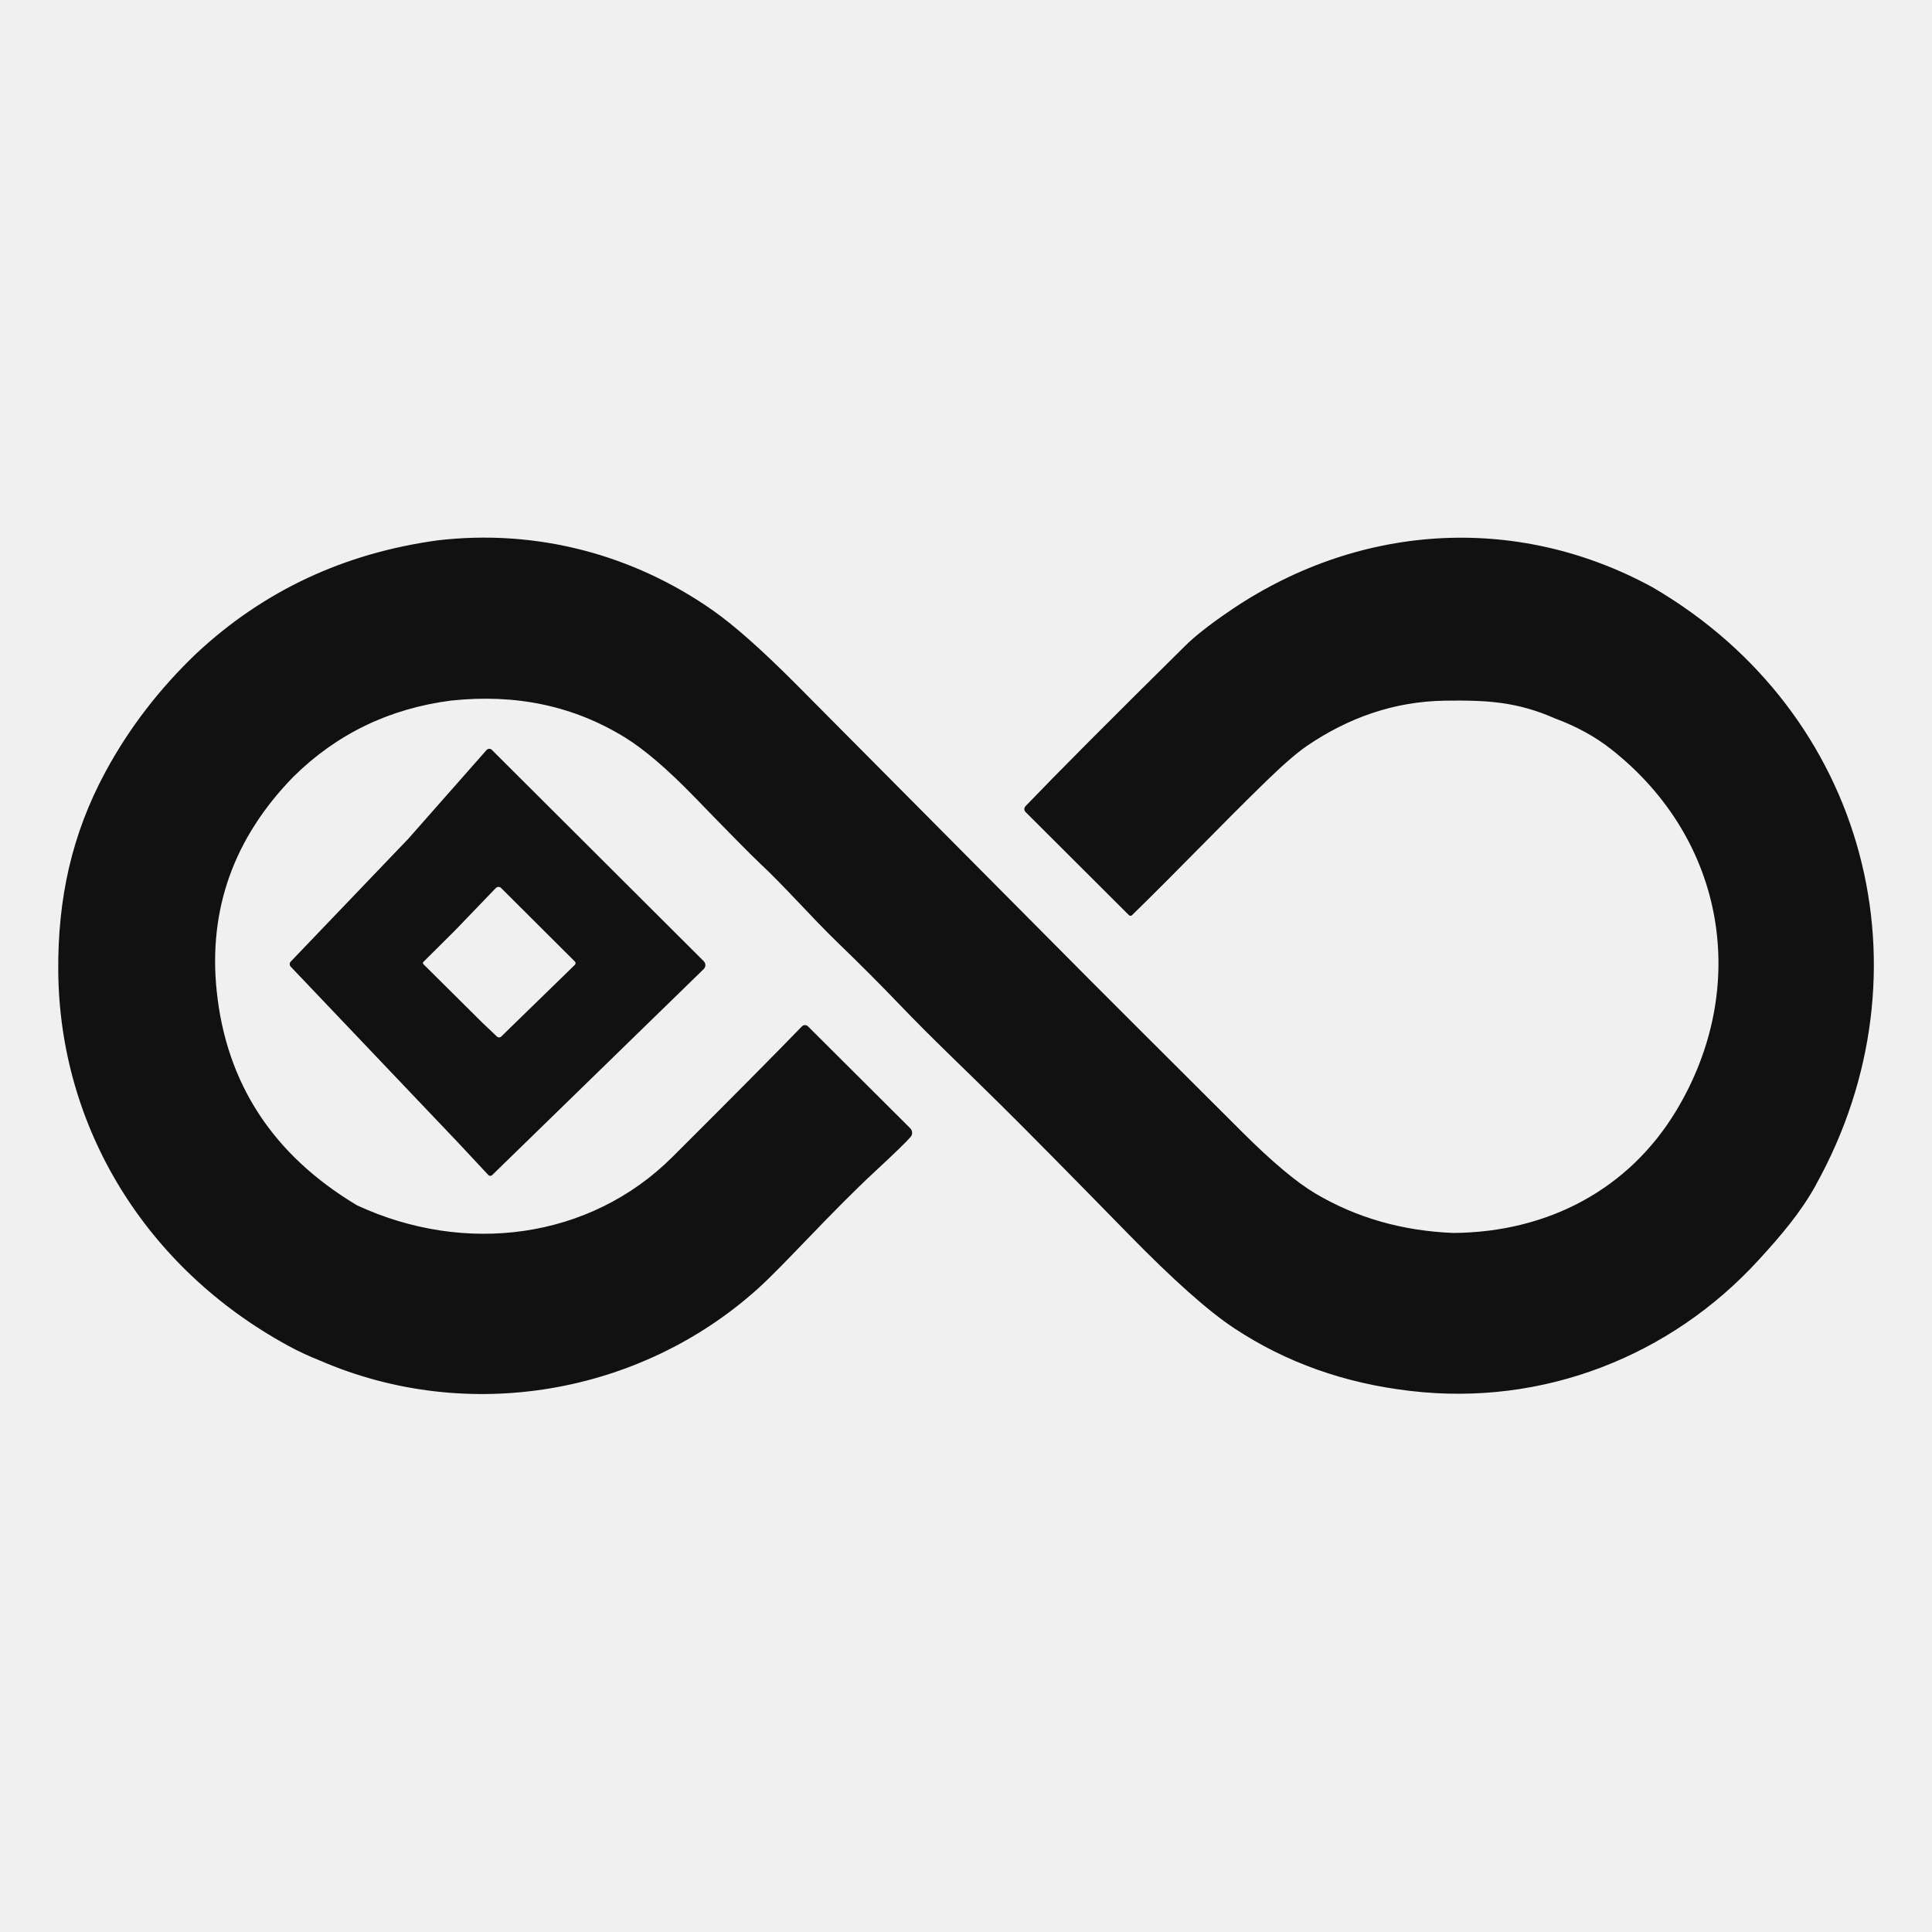
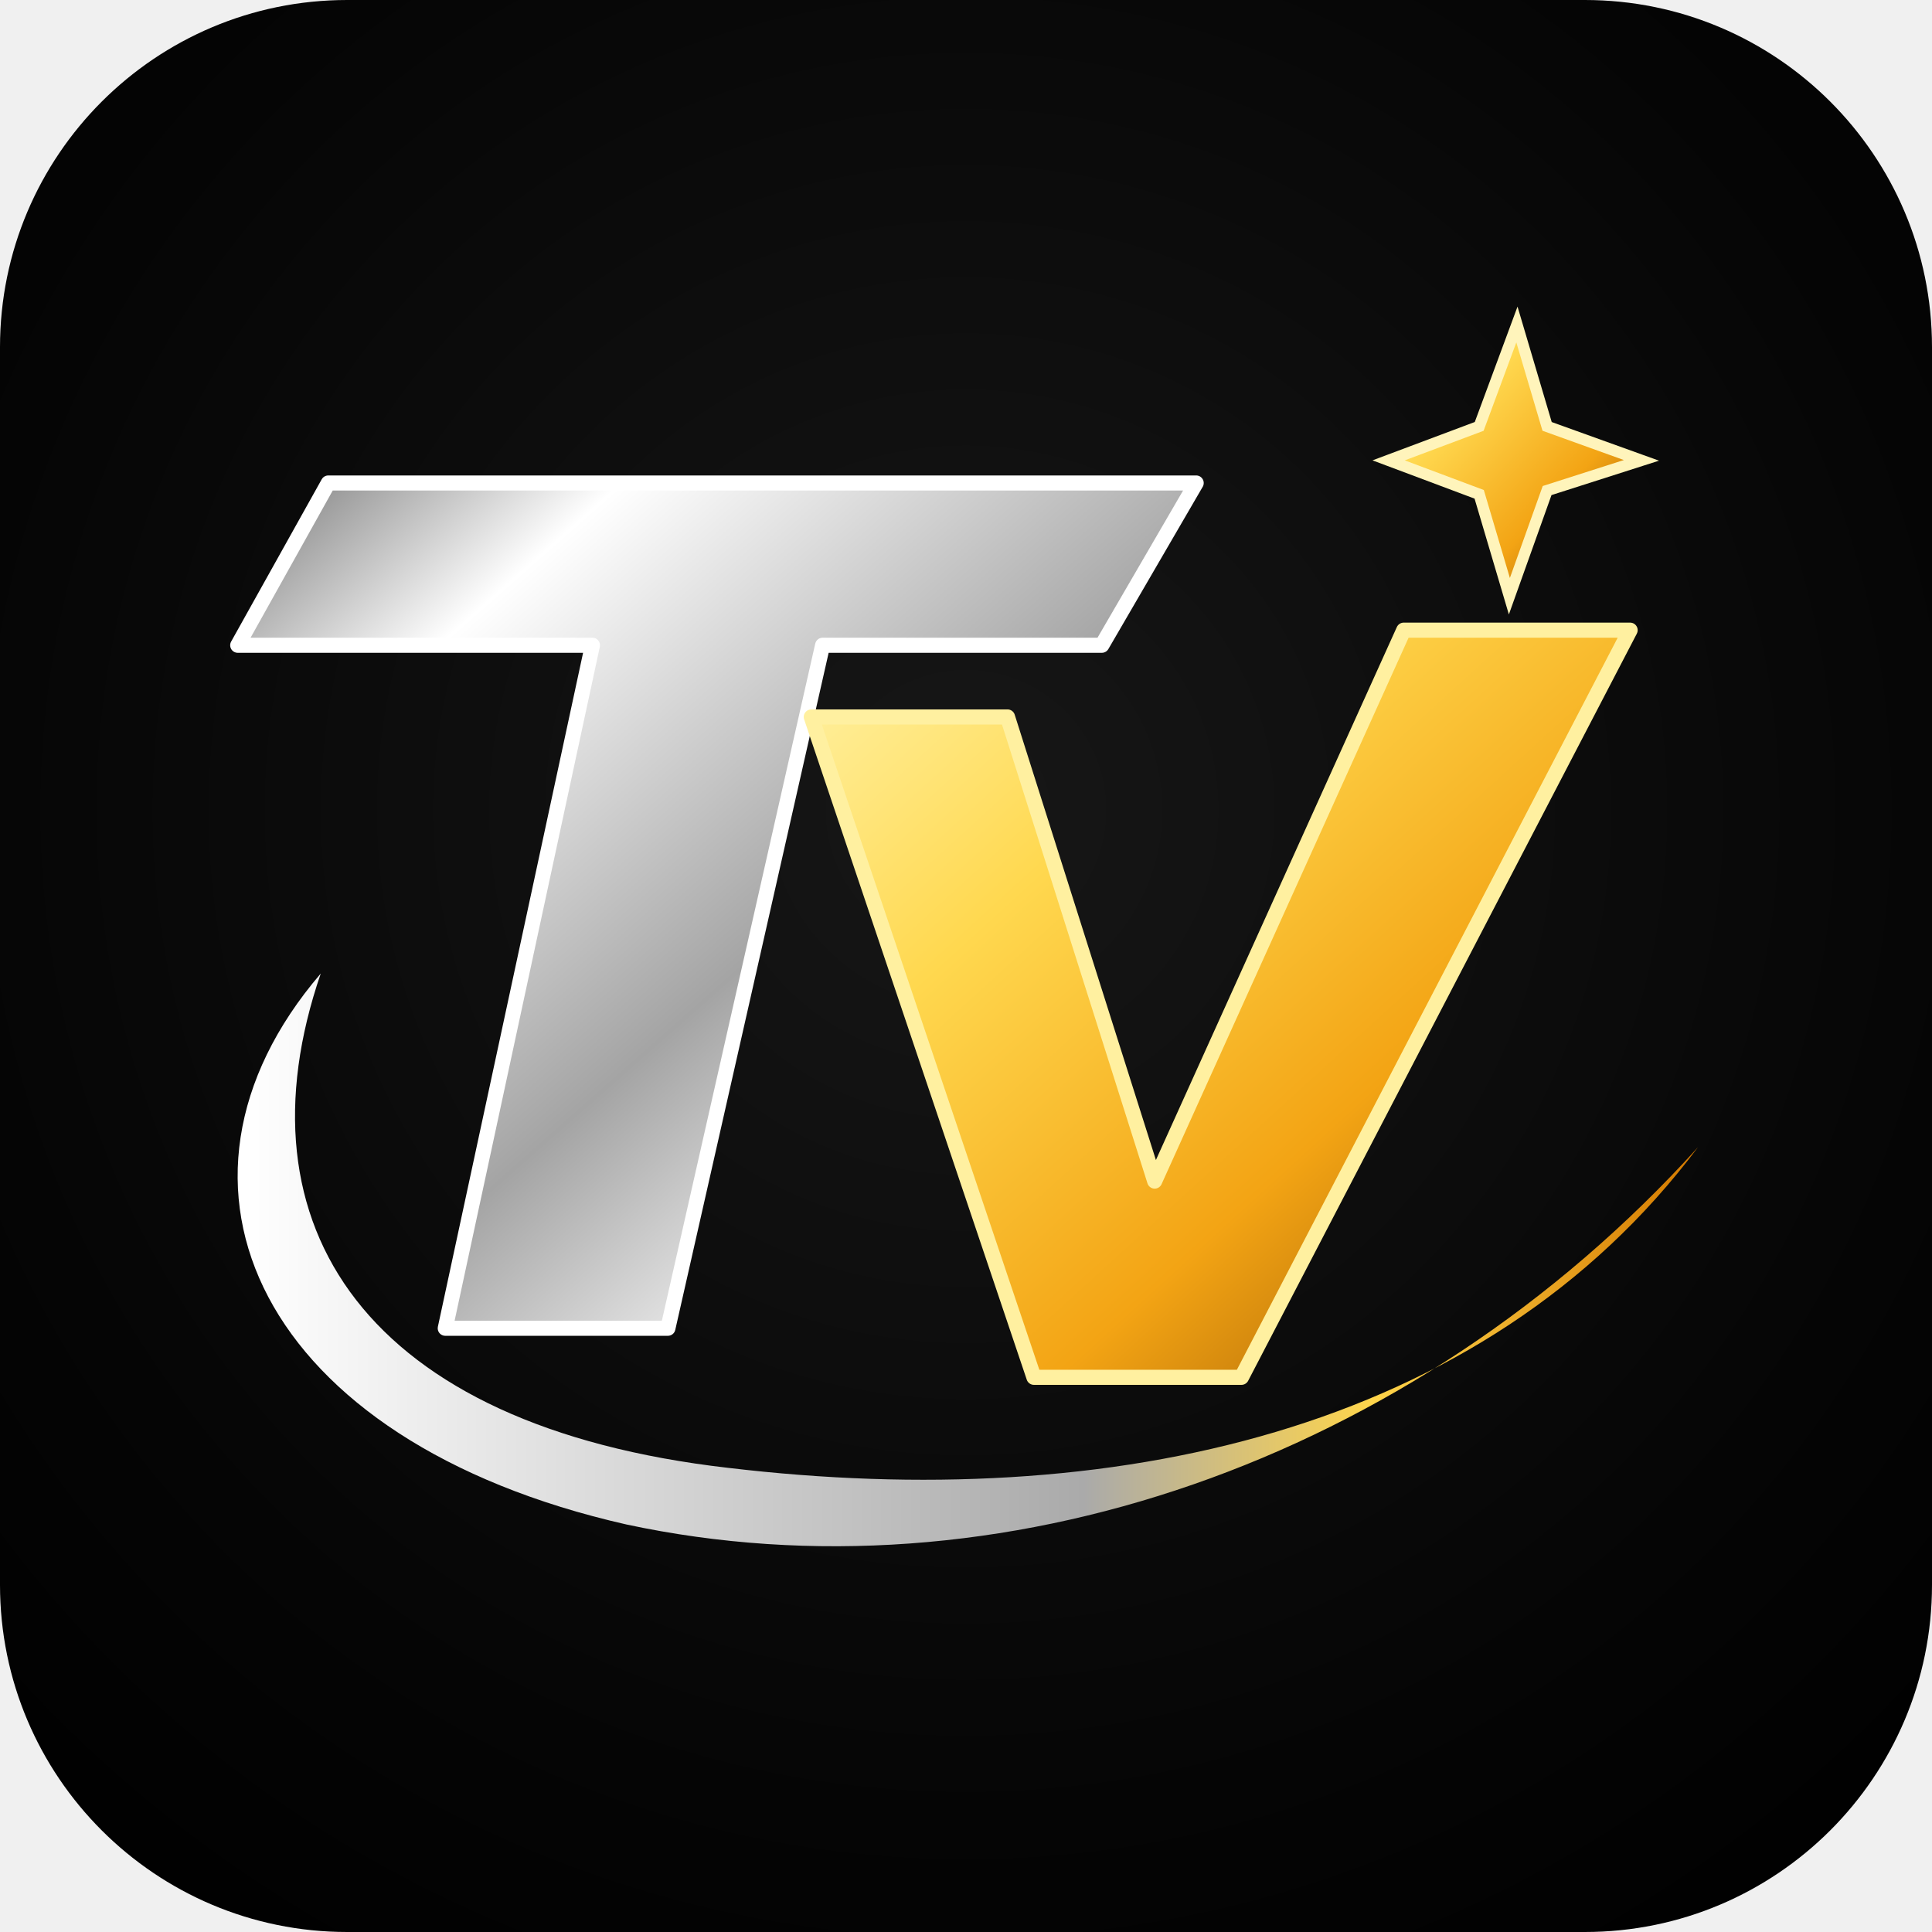
- <svg xmlns="http://www.w3.org/2000/svg" viewBox="0 0 400 400" role="img" aria-label="VOZEB PRO logo">
-   <style>
-     .mark {
-       fill: #111111;
-     }
- 
-     @media (prefers-color-scheme: dark) {
-       .mark {
-         fill: #ffffff;
-       }
-     }
-   </style>
-   <path class="mark" d="M375.99,245.3c-3.22,5.81-7.3,10.56-11.96,15.65-18.15,19.8-44.49,30.27-72.01,27.03-13.59-1.57-25.74-5.88-36.47-12.97-5.39-3.55-12.68-10.05-21.91-19.49-11.46-11.72-20.24-20.62-26.35-26.68-7.42-7.36-14.04-13.54-21.09-20.9-3.93-4.1-8.09-8.27-12.48-12.51-6.02-5.81-11.17-11.84-16.62-16.91-1.34-1.25-5.81-5.76-13.36-13.55-5.52-5.69-10.28-9.77-14.27-12.24-10.61-6.57-22.64-9.13-36.1-7.68-12.77,1.65-23.66,6.91-32.65,15.79-12.33,12.66-17.62,27.46-15.85,44.39,2.01,19.16,11.69,33.93,29.03,44.31,22.26,10.34,48.15,7.14,65.35-10.03,12.66-12.63,21.58-21.63,26.77-27,.34-.36.93-.36,1.27-.01l21.16,21.09c.5.5.53,1.27.08,1.8-.78.93-3.2,3.28-7.27,7.06-9.12,8.43-18.86,19.42-24.39,24.39-24.3,21.86-60.01,28.13-90.63,14.85-2.3-.91-4.52-1.94-6.65-3.11-29.41-16.05-47.29-45.15-47.53-77.6-.1-14.64,2.65-28.07,9.87-41.36,4.89-8.99,11.15-17.11,18.77-24.37,13.86-12.92,30.49-20.71,49.86-23.37,20.52-2.42,40.58,2.93,57.1,14.55,4.42,3.11,10.06,8.12,16.95,15.02.41.4,20.67,20.8,60.8,61.2,3.2,3.22,13.81,13.82,31.86,31.81,6.13,6.11,11.15,10.32,15.07,12.64,8.49,5.03,18.02,7.75,28.55,8.17,19.68-.14,36.36-9.1,46.12-25.26,15.34-25.4,10.4-56.12-13.42-74.88-3.3-2.6-7.17-4.73-11.62-6.38-8.02-3.53-14.32-3.81-22.94-3.68-10.41.17-19.86,3.53-28.4,9.33-2.07,1.41-4.89,3.85-8.47,7.32-9.3,9.05-18.06,18.27-27.79,27.76-.17.17-.46.17-.63,0l-21.4-21.35c-.34-.33-.35-.87-.01-1.23,6.53-6.81,17.55-17.88,33.08-33.22,1.93-1.91,4.81-4.19,8.66-6.84,26.54-18.37,59.54-20.82,88.09-5.24,44.68,26.07,58.16,79.81,33.83,123.66ZM101.84,155.26l43.86,43.74c.46.46.45,1.19-.01,1.64l-43.78,42.64c-.23.23-.6.22-.81-.01l-6.35-6.8-34.55-36.32c-.29-.3-.29-.77,0-1.07l24.36-25.45,16.17-18.34c.28-.32.8-.35,1.11-.04ZM102.69,183.82l-8.45,8.79-6.57,6.53c-.14.13-.14.35,0,.49l12.26,12.17,2.96,2.81c.25.24.63.24.88,0l15.25-14.85c.19-.19.19-.5,0-.69l-15.29-15.24c-.28-.28-.76-.28-1.03.01Z" />
+ <svg xmlns="http://www.w3.org/2000/svg" viewBox="0 0 512 512" role="img" aria-labelledby="title desc">
+   <defs>
+     <radialGradient id="bg" cx="50%" cy="42%" r="72%">
+       <stop stop-color="#171717" />
+       <stop offset="0.72" stop-color="#050505" />
+       <stop offset="1" />
+     </radialGradient>
+     <linearGradient id="s" x1="0" y1="0" x2="1" y2="1">
+       <stop stop-color="#777" />
+       <stop offset="0.2" stop-color="#fff" />
+       <stop offset="0.55" stop-color="#a4a4a4" />
+       <stop offset="0.78" stop-color="#f5f5f5" />
+       <stop offset="1" stop-color="#555" />
+     </linearGradient>
+     <linearGradient id="g" x1="0" y1="0" x2="1" y2="1">
+       <stop stop-color="#fff3a8" />
+       <stop offset="0.3" stop-color="#ffd84f" />
+       <stop offset="0.65" stop-color="#f3a414" />
+       <stop offset="1" stop-color="#8b4a00" />
+     </linearGradient>
+     <linearGradient id="o" x1="0" y1="0" x2="1" y2="0">
+       <stop stop-color="#fff" />
+       <stop offset="0.58" stop-color="#aaa" />
+       <stop offset="0.78" stop-color="#ffd54b" />
+       <stop offset="1" stop-color="#d57b00" />
+     </linearGradient>
+   </defs>
+   <rect width="512" height="512" rx="92" fill="url(#bg)" />
+   <path d="M87 128H317L292 171H218L177 352H118L157 171H63Z" fill="url(#s)" stroke="#fff" stroke-width="4" stroke-linejoin="round" />
+   <path d="M215 190H267L306 313 372 167H432L329 365H274Z" fill="url(#g)" stroke="#fff0a0" stroke-width="4" stroke-linejoin="round" />
+   <path d="M85 258C37 314 69 382 166 404 264 425 374 388 450 304 393 380 294 401 193 389 97 378 62 325 85 258Z" fill="url(#o)" />
+   <path d="M402 86 410 113 435 122 410 130 400 158 392 131 368 122 392 113Z" fill="url(#g)" stroke="#fff4bb" stroke-width="3" />
</svg>
